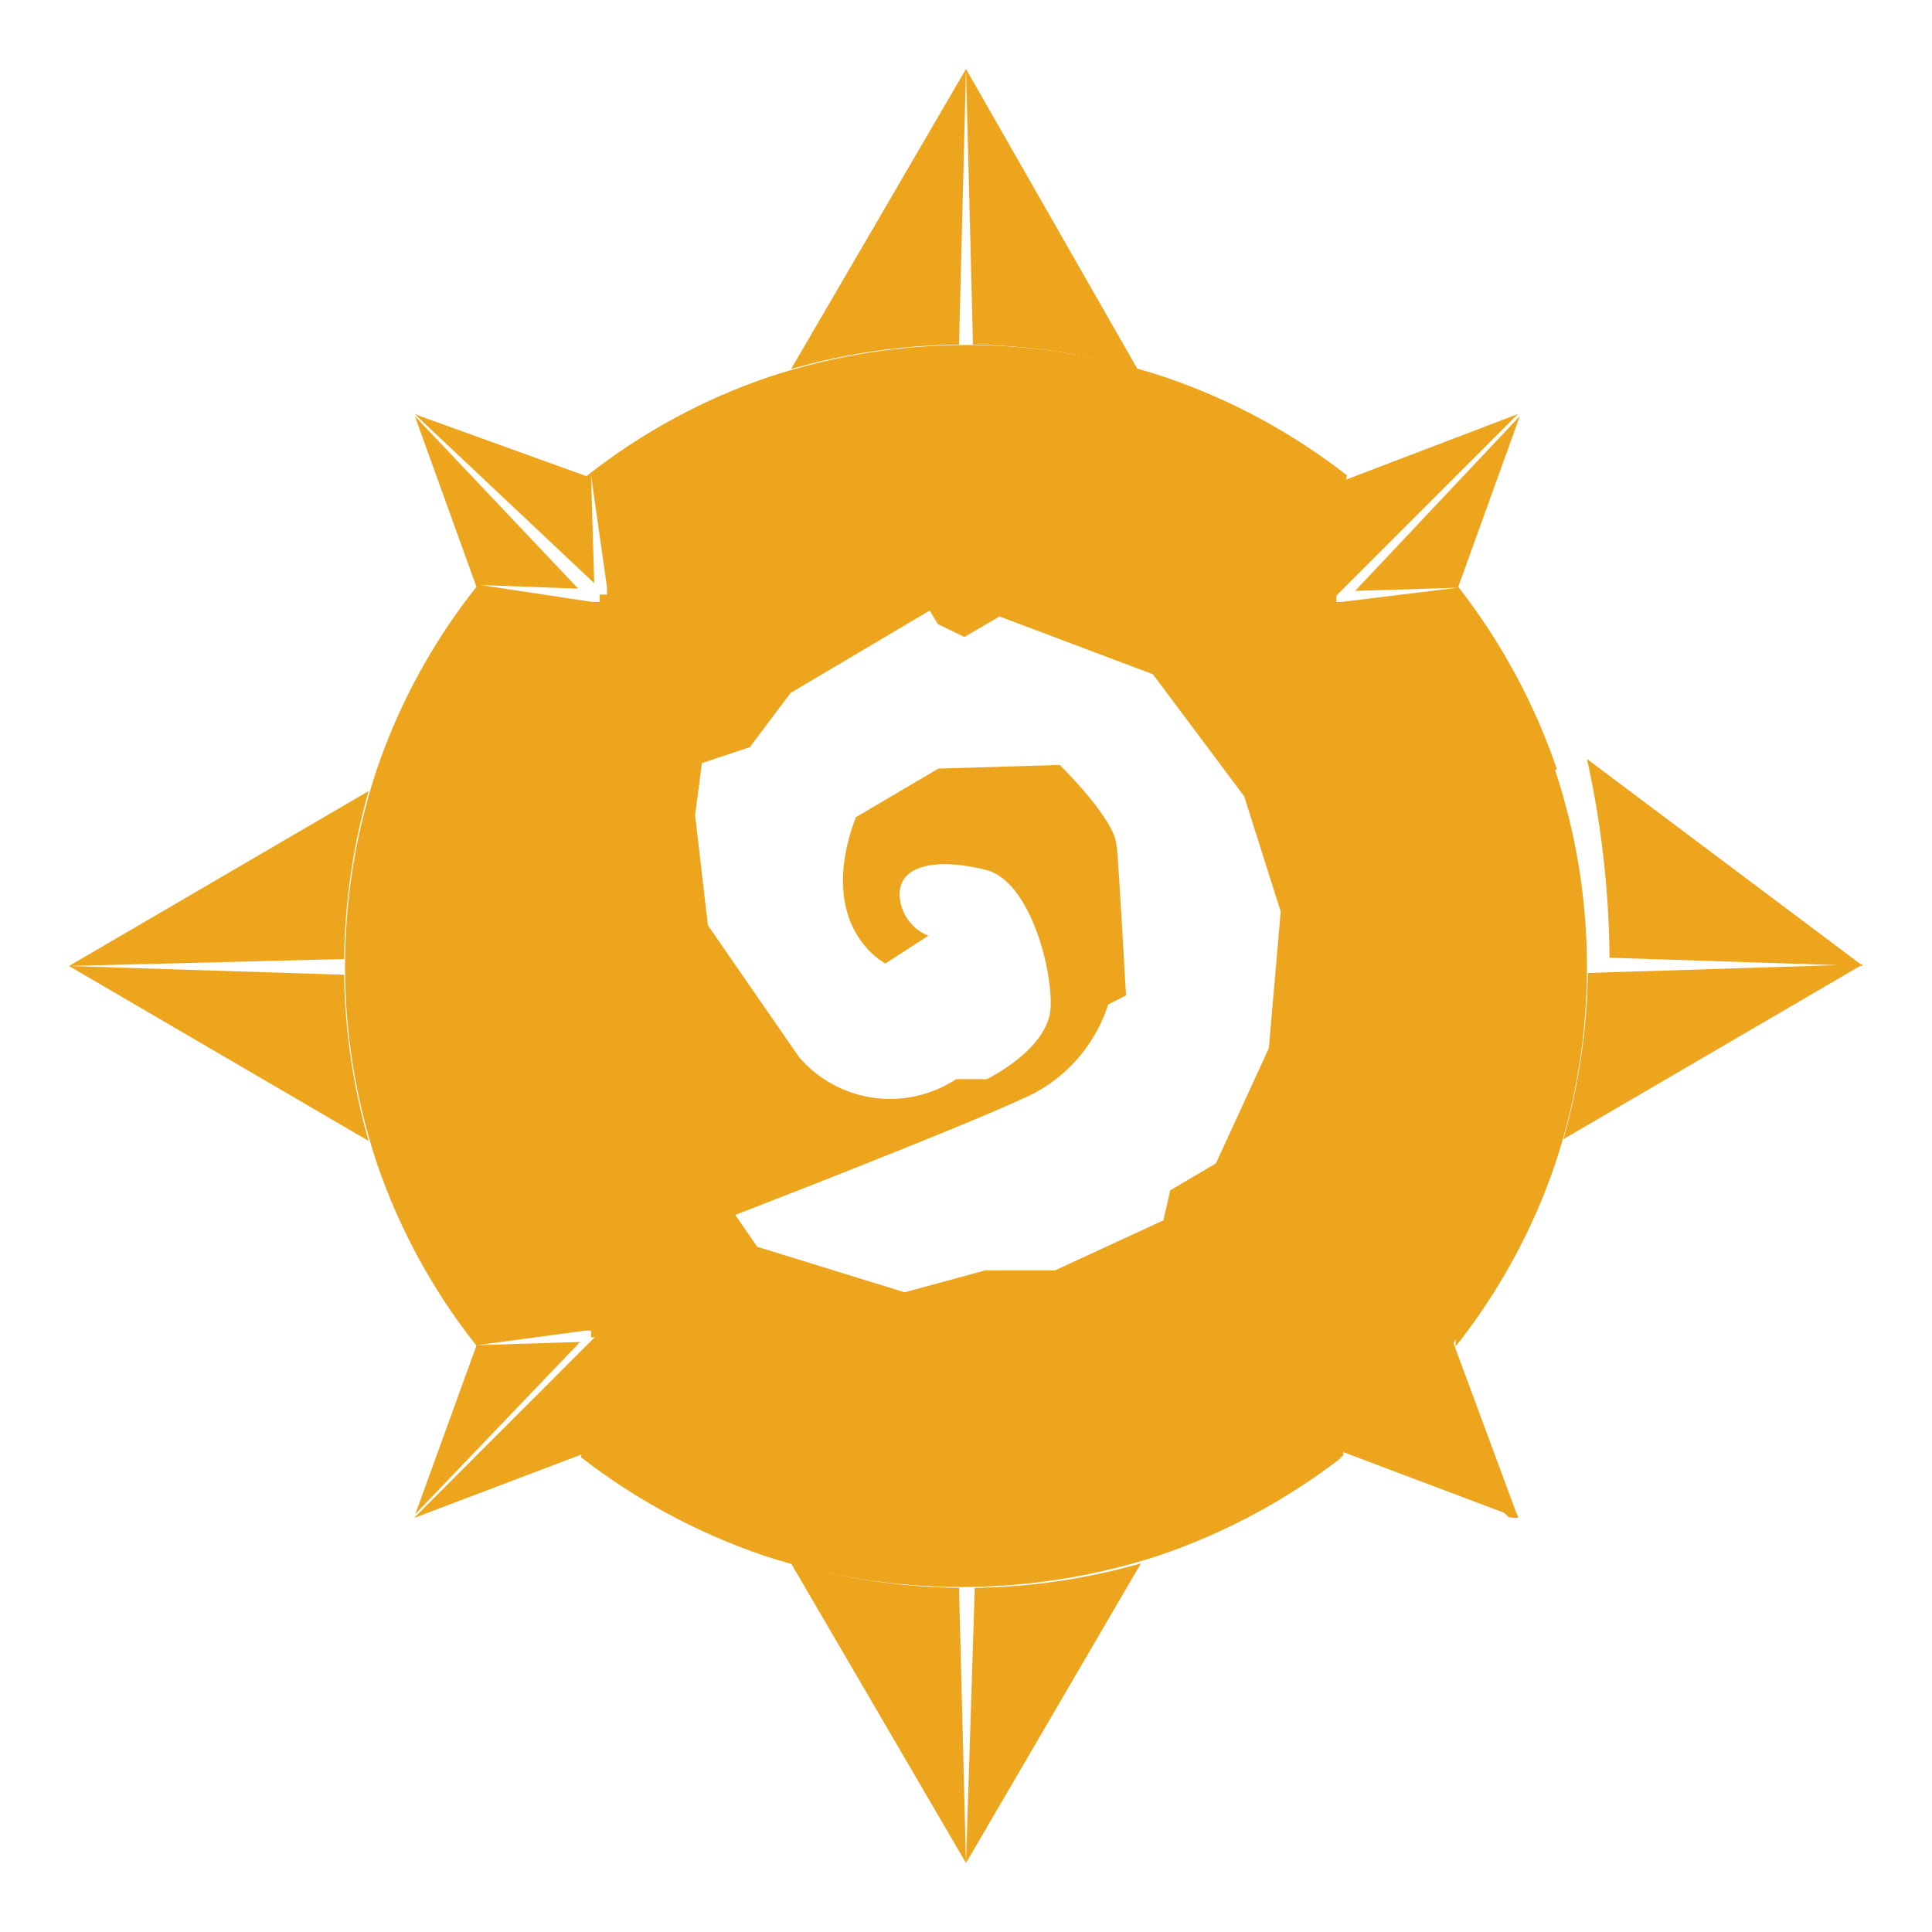
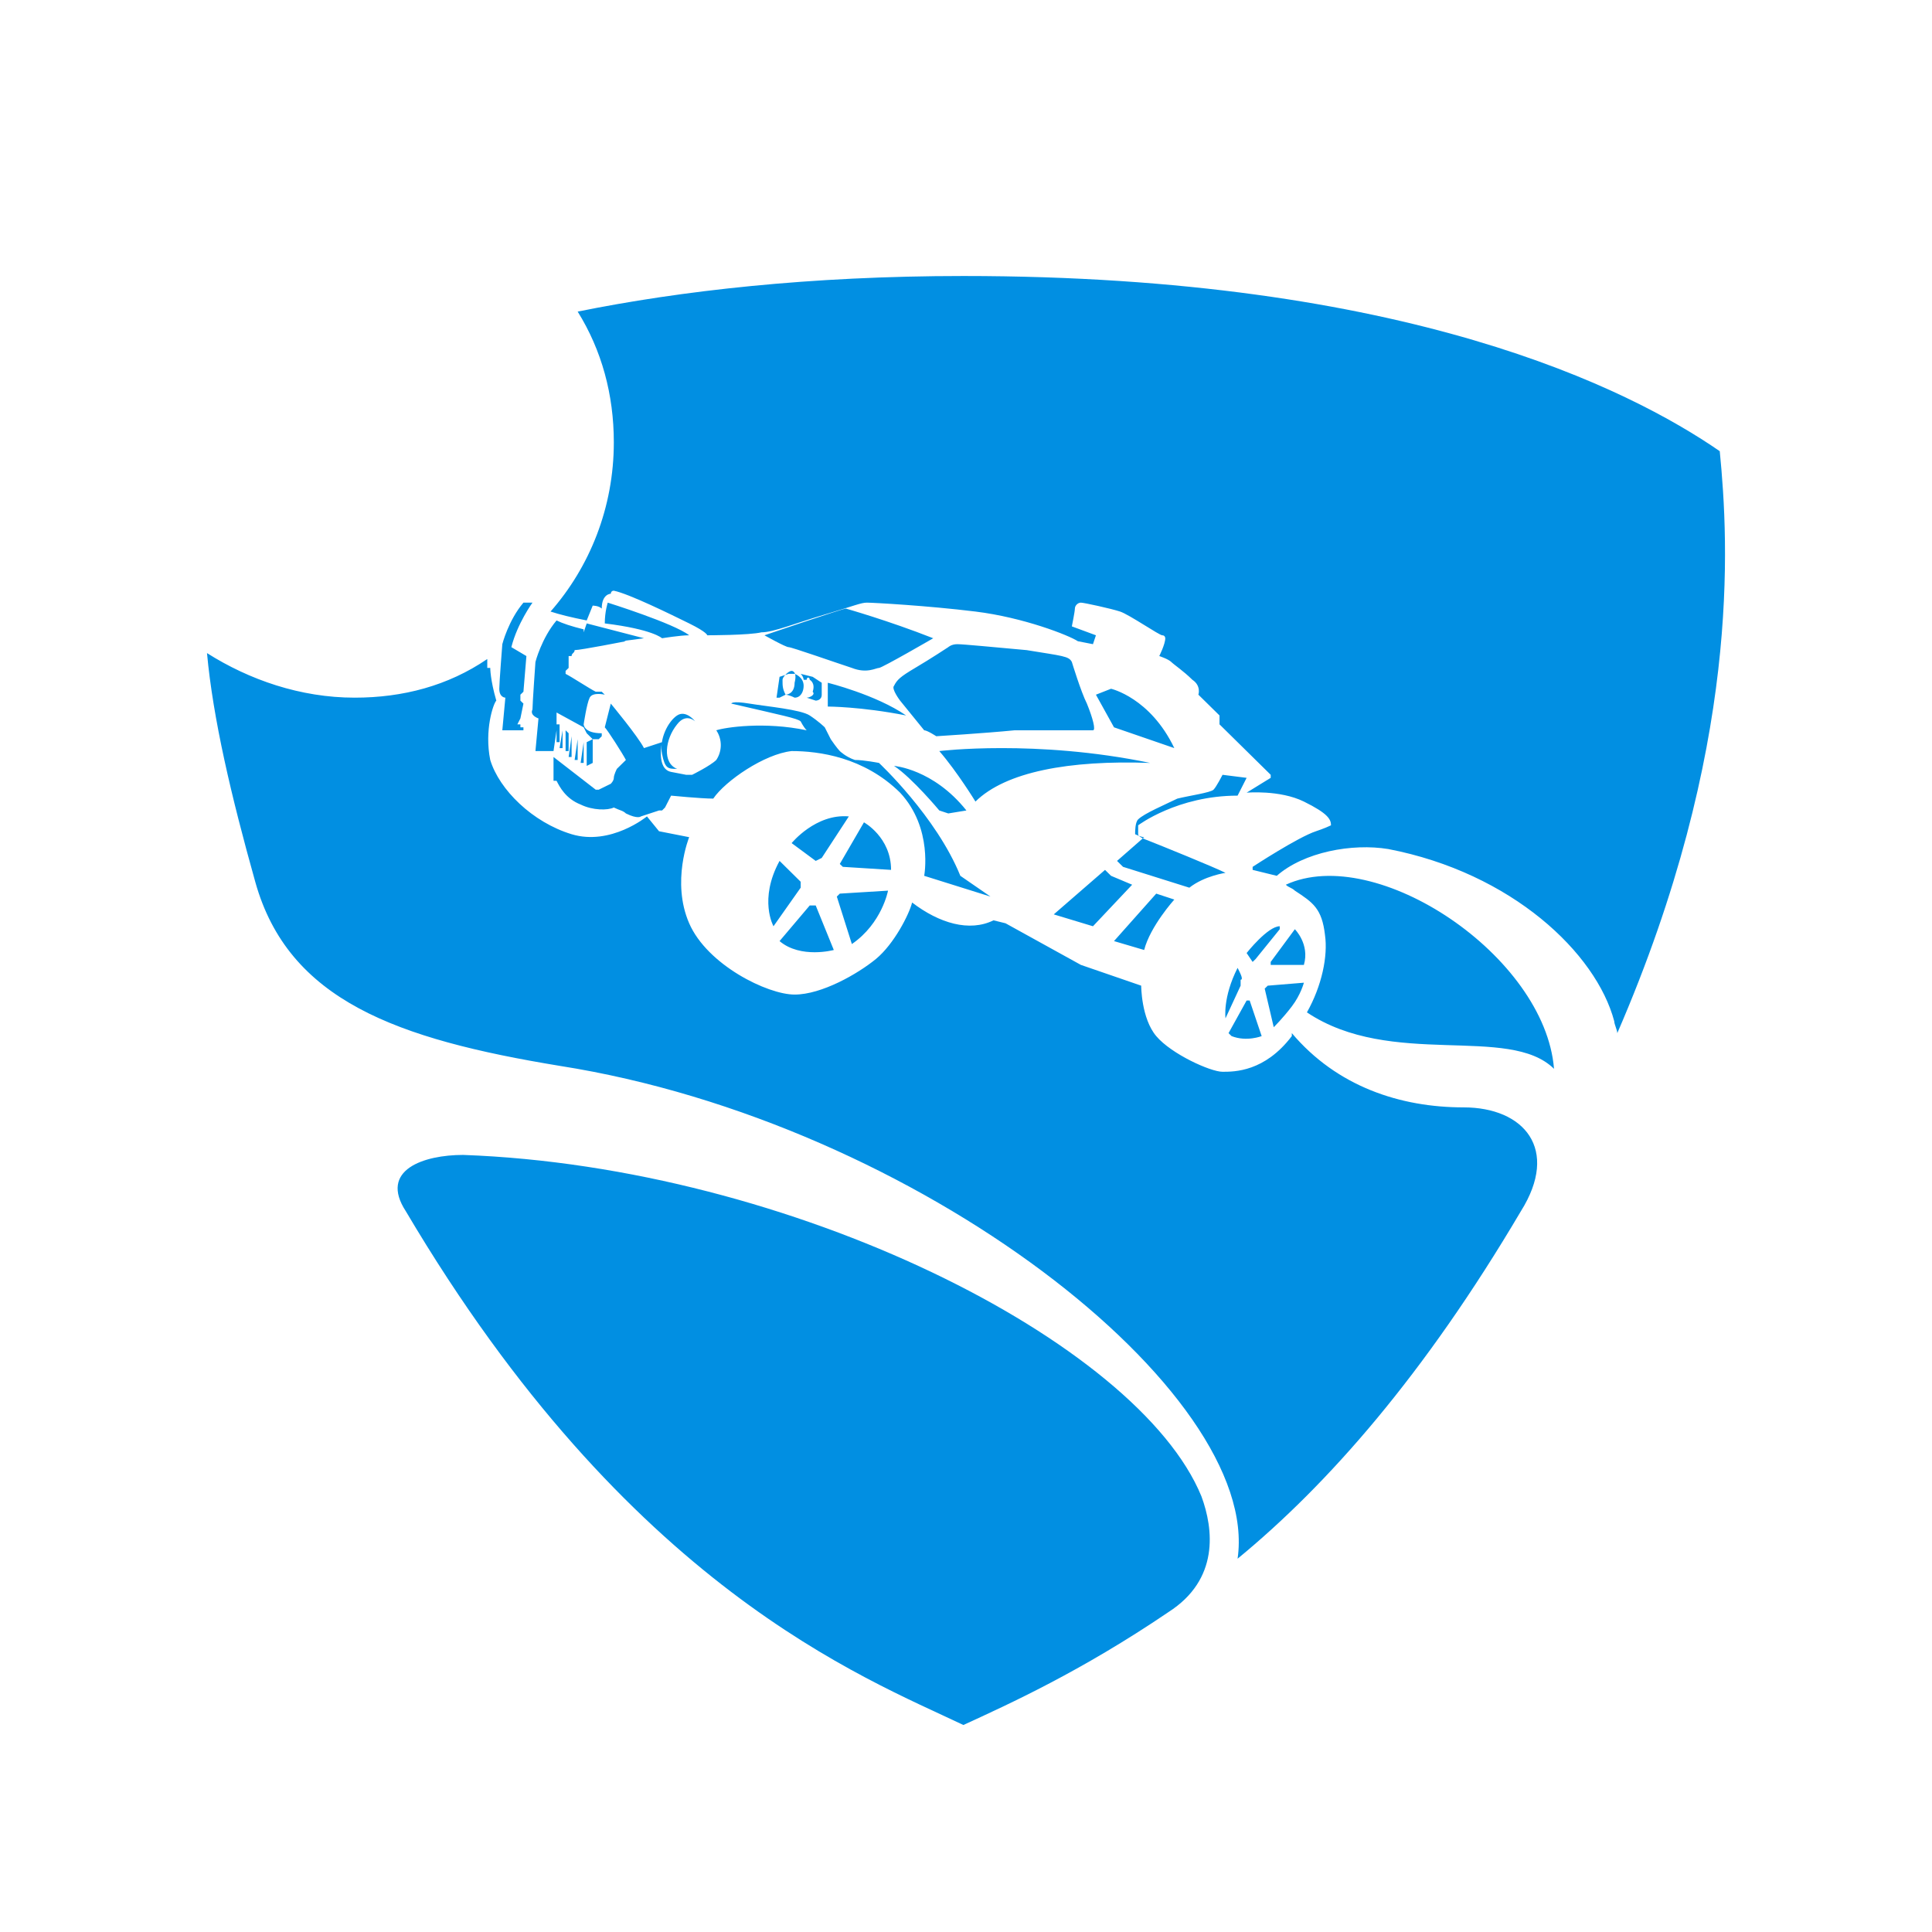
<svg xmlns="http://www.w3.org/2000/svg" width="28" height="28" viewBox="0 0 28 28" fill="none">
-   <path d="M6 22L8.929 20.889L8.953 20.88L9 19L6 22Z" fill="#ECA51C" />
-   <path d="M22.563 11.145C22.237 10.192 21.754 9.3 21.134 8.505L22.027 6.03L19.639 8.564L21.121 8.518L19.448 8.723H19.368V8.624H19.269V8.551L19.52 6.888C18.725 6.268 17.83 5.786 16.874 5.462C15.015 4.846 13.005 4.846 11.146 5.462C10.188 5.787 9.293 6.274 8.499 6.901L6.012 6.003L8.612 8.452L8.566 6.888L8.797 8.512V8.617H8.691V8.723H8.579L6.965 8.479L8.38 8.531L6.012 6.03L6.905 8.505C6.277 9.296 5.789 10.189 5.463 11.145C4.846 13.001 4.846 15.006 5.463 16.861C5.789 17.817 6.277 18.71 6.905 19.502L6.019 21.944L8.407 19.449L6.918 19.495L8.486 19.284H8.566V19.383H8.671V19.462L8.42 21.119C9.217 21.737 10.111 22.218 11.066 22.544C12.927 23.152 14.934 23.152 16.795 22.544C17.749 22.22 18.643 21.741 19.441 21.125H19.375C19.474 21.125 19.474 21.079 19.467 21.059V20.888V20.657C19.467 20.505 19.467 20.353 19.434 20.201C19.401 20.049 19.375 19.746 19.342 19.541L19.256 19.462L19.315 19.409C19.315 19.409 19.315 19.35 19.315 19.317H19.428V19.218H19.487C19.739 19.284 19.997 19.343 20.248 19.396L20.665 19.462L20.87 19.495H20.976H21.029C21.029 19.495 21.062 19.495 21.095 19.403V19.515C21.723 18.724 22.211 17.831 22.537 16.875C23.154 15.019 23.154 13.014 22.537 11.159L22.563 11.145ZM16.18 12.261C16.18 11.891 15.359 11.086 15.359 11.086L13.6 11.139L12.402 11.845C11.807 13.442 12.832 13.964 12.832 13.964L13.454 13.561C13.334 13.514 13.231 13.432 13.157 13.326C13.083 13.221 13.041 13.096 13.037 12.967C13.037 12.479 13.699 12.452 14.301 12.611C14.903 12.769 15.247 13.977 15.227 14.591C15.207 15.205 14.301 15.64 14.301 15.64H13.858C13.505 15.872 13.079 15.968 12.66 15.91C12.241 15.852 11.858 15.643 11.582 15.323L10.259 13.409L10.074 11.812L10.173 11.059L10.868 10.828L11.457 10.043L13.474 8.848L13.593 9.046L13.977 9.231L14.486 8.934L16.709 9.772L18.032 11.541L18.561 13.211L18.389 15.191L17.622 16.861L16.96 17.251L16.861 17.686L15.287 18.413H14.274L13.11 18.729L10.974 18.069L10.656 17.607C10.656 17.607 13.719 16.426 14.79 15.937C15.09 15.813 15.359 15.626 15.578 15.387C15.798 15.149 15.962 14.866 16.061 14.558L16.319 14.426C16.319 14.426 16.219 12.637 16.186 12.261H16.18Z" fill="#ECA51C" />
-   <path d="M19.055 7.124H19.07L19 9L21.992 6.008L22 6L19.055 7.124Z" fill="#ECA51C" />
-   <path d="M21.852 21.846L21.648 21.631L21.23 21.203L20.41 20.346C19.951 19.883 19.475 19.437 19 19C19 19.223 19 19.454 19 19.686C19 19.917 19 20.08 19 20.277V20.8C19 20.8 19 20.851 19.131 20.869H19L22 22C22 21.979 21.993 21.958 21.979 21.942C21.965 21.926 21.947 21.916 21.926 21.914L21.852 21.846Z" fill="#ECA51C" />
-   <path d="M20.872 19.061H20.806H20.676H20.414C20.242 19.061 20.071 19.02 19.899 19.012C19.6 18.996 19.299 18.996 19 19.012C19.474 19.539 19.948 20.057 20.439 20.567L21.256 21.377L21.665 21.79L21.869 21.992H21.918C21.931 21.997 21.945 22 21.959 22C21.973 22 21.987 21.997 22 21.992L21.101 19.563L20.937 19.101V19.231C20.913 19.061 20.888 19.061 20.872 19.061Z" fill="#ECA51C" />
-   <path d="M23.327 13.88L27 14L23 11C23.208 11.937 23.318 12.906 23.327 13.88Z" fill="#ECA51C" />
-   <path d="M23.013 14.101C23.001 14.916 22.882 15.726 22.658 16.51L27 13.975L23.013 14.101ZM13.899 4.993L14 1L11.465 5.348C12.289 5.112 13.143 4.993 14 4.993H13.899ZM14 4.993C14.841 4.997 15.677 5.117 16.485 5.348L14 1L14.101 4.993H14ZM14 27L16.535 22.658C15.751 22.881 14.942 23 14.127 23.013L14 27ZM11.465 22.658L14 27L13.899 23.013C13.075 23.002 12.257 22.883 11.465 22.658ZM5.342 11.465L1 14L4.987 13.899C4.997 13.075 5.116 12.257 5.342 11.465ZM1 14L5.342 16.535C5.118 15.752 4.999 14.942 4.987 14.127L1 14Z" fill="#ECA51C" />
+   <path d="M12.957 11.1C12.957 11.1 13.525 11.143 14.006 11.746L13.743 11.789L13.613 11.746C13.613 11.746 13.219 11.273 12.957 11.1ZM12.084 13.768L11.822 13.123H11.735L11.298 13.639C11.604 13.898 12.084 13.768 12.084 13.768ZM16.102 9.982L15.883 10.068L16.145 10.541L17.019 10.842C16.67 10.111 16.102 9.982 16.102 9.982ZM13.613 10.885C13.874 11.187 14.137 11.617 14.137 11.617C14.573 11.187 15.49 11.014 16.67 11.057C15.01 10.713 13.613 10.885 13.613 10.885ZM11.997 10.24C11.997 10.24 12.477 10.24 13.132 10.369C12.695 10.068 11.997 9.895 11.997 9.895V10.24ZM16.015 12.607L15.272 13.252L15.84 13.424L16.408 12.822L16.102 12.693L16.015 12.607ZM11.079 9.207C11.079 9.207 11.385 9.379 11.429 9.379C11.473 9.379 12.084 9.594 12.346 9.68C12.564 9.766 12.695 9.68 12.739 9.68C12.783 9.68 13.525 9.25 13.525 9.25C12.87 8.992 12.259 8.82 12.259 8.82C12.215 8.82 11.079 9.207 11.079 9.207ZM15.534 9.594C15.49 9.508 15.403 9.508 14.879 9.422C14.399 9.379 13.962 9.336 13.874 9.336C13.787 9.336 13.743 9.379 13.743 9.379C13.743 9.379 13.482 9.551 13.263 9.68C13.045 9.809 13.001 9.852 12.957 9.939C12.914 9.982 13.045 10.154 13.045 10.154L13.394 10.584C13.438 10.584 13.569 10.67 13.569 10.67C13.569 10.67 14.268 10.627 14.704 10.584H15.84C15.883 10.584 15.84 10.412 15.752 10.197C15.665 10.025 15.534 9.594 15.534 9.594ZM11.385 10.068C11.385 10.068 11.429 10.068 11.516 10.111C11.604 10.111 11.647 10.025 11.647 9.939C11.647 9.809 11.516 9.766 11.516 9.766H11.429L11.298 9.809L11.254 10.111H11.298L11.385 10.068C11.341 9.982 11.341 9.939 11.341 9.852C11.341 9.809 11.429 9.723 11.473 9.723C11.473 9.723 11.56 9.723 11.516 9.895C11.516 10.068 11.385 10.068 11.385 10.068ZM18.766 13.467L18.416 13.941V13.984H18.897C18.984 13.682 18.766 13.467 18.766 13.467ZM10.031 11.229H9.944L9.726 11.187C9.507 11.143 9.595 10.756 9.595 10.756L9.333 10.842C9.245 10.67 8.852 10.197 8.852 10.197L8.765 10.541C8.808 10.584 9.027 10.928 9.071 11.014L8.94 11.143C8.94 11.143 8.896 11.229 8.896 11.273C8.896 11.316 8.852 11.359 8.852 11.359L8.677 11.445H8.634L8.022 10.971V11.316H8.066C8.11 11.402 8.197 11.574 8.415 11.66C8.59 11.746 8.808 11.746 8.896 11.703C8.983 11.746 9.027 11.746 9.071 11.789C9.245 11.875 9.289 11.832 9.289 11.832L9.551 11.746H9.595L9.638 11.703L9.726 11.531C9.726 11.531 10.162 11.574 10.337 11.574C10.512 11.316 11.079 10.928 11.473 10.885C11.866 10.885 12.521 10.971 13.045 11.488C13.525 12.004 13.394 12.693 13.394 12.693L14.355 12.994L13.918 12.693C13.569 11.832 12.739 11.057 12.739 11.057C12.739 11.057 12.521 11.014 12.39 11.014C12.259 10.971 12.171 10.885 12.171 10.885C12.171 10.885 12.128 10.842 12.04 10.713L11.953 10.541C11.953 10.541 11.866 10.455 11.735 10.369C11.604 10.283 11.123 10.24 10.861 10.197C10.599 10.154 10.599 10.197 10.599 10.197C11.341 10.369 11.56 10.412 11.604 10.455C11.604 10.455 11.647 10.541 11.691 10.584C11.079 10.455 10.512 10.541 10.381 10.584C10.468 10.713 10.468 10.885 10.381 11.014C10.293 11.1 10.031 11.229 10.031 11.229ZM18.329 14.328L18.46 14.887C18.46 14.887 18.591 14.758 18.722 14.586C18.853 14.414 18.897 14.242 18.897 14.242L18.373 14.285L18.329 14.328ZM7.804 10.412L7.76 10.885H8.022L8.066 10.584V10.756H8.11V10.498H8.066V10.326L8.459 10.541L8.503 10.627L8.59 10.713H8.677L8.721 10.67V10.627C8.459 10.627 8.459 10.498 8.459 10.498C8.459 10.498 8.503 10.197 8.546 10.111C8.59 10.025 8.765 10.068 8.765 10.068L8.721 10.025H8.634C8.546 9.982 8.284 9.809 8.197 9.766V9.723L8.241 9.68V9.508H8.284C8.284 9.465 8.328 9.465 8.328 9.422C8.415 9.422 9.071 9.293 9.071 9.293L8.459 9.164V9.121C8.284 9.078 8.153 9.035 8.066 8.992C7.848 9.25 7.76 9.594 7.76 9.594C7.76 9.594 7.717 10.197 7.717 10.283C7.673 10.369 7.804 10.412 7.804 10.412ZM18.067 13.812L18.154 13.941L18.198 13.898L18.547 13.467V13.424C18.373 13.424 18.067 13.812 18.067 13.812ZM17.019 13.037L16.757 12.951L16.145 13.639L16.582 13.768C16.67 13.424 17.019 13.037 17.019 13.037ZM17.936 14.027C17.718 14.457 17.761 14.758 17.761 14.758L17.98 14.285V14.199C18.023 14.199 17.98 14.113 17.936 14.027ZM17.718 11.229C17.718 11.229 17.63 11.402 17.587 11.445C17.543 11.488 17.237 11.531 17.063 11.574C16.888 11.66 16.582 11.789 16.495 11.875C16.451 11.918 16.451 12.047 16.451 12.09C16.451 12.09 16.539 12.133 16.582 12.133L16.189 12.477L16.276 12.563L17.237 12.865C17.456 12.693 17.761 12.65 17.761 12.65C17.587 12.563 16.844 12.262 16.626 12.176C16.626 12.176 16.495 12.133 16.495 12.09V11.961C16.495 11.961 17.063 11.531 17.936 11.531L18.067 11.273L17.718 11.229ZM18.285 15.016L18.111 14.5H18.067L17.805 14.973L17.849 15.016C18.067 15.102 18.285 15.016 18.285 15.016ZM11.691 10.111L11.822 10.154C11.822 10.154 11.909 10.154 11.909 10.068V9.895L11.778 9.809L11.604 9.766C11.647 9.809 11.647 9.852 11.647 9.852H11.691C11.691 9.809 11.735 9.809 11.735 9.852C11.735 9.852 11.822 9.895 11.778 10.025C11.822 10.068 11.735 10.111 11.691 10.111ZM11.298 12.477C10.992 13.037 11.21 13.424 11.21 13.424L11.604 12.865V12.779L11.298 12.477ZM8.459 9.164L8.983 9.293C9.027 9.293 9.333 9.25 9.333 9.25L8.503 9.035L8.459 9.164ZM8.765 9.035C9.464 9.121 9.595 9.25 9.595 9.25C9.595 9.25 9.857 9.207 9.988 9.207C9.769 9.035 8.808 8.734 8.808 8.734C8.808 8.734 8.765 8.863 8.765 9.035ZM9.813 10.369C9.682 10.455 9.551 10.713 9.595 10.928C9.638 11.143 9.682 11.143 9.813 11.143C9.595 11.057 9.638 10.713 9.813 10.498C9.944 10.326 10.075 10.455 10.075 10.455C10.075 10.455 9.944 10.283 9.813 10.369ZM6.712 16.738C6.144 16.738 5.489 16.953 5.882 17.555C9.114 23.02 12.521 24.311 13.962 25C14.617 24.699 15.665 24.225 16.932 23.365C17.674 22.891 17.587 22.16 17.412 21.686C16.495 19.449 11.473 16.91 6.712 16.738ZM24.924 6.539C23.614 5.635 20.382 4 13.962 4C11.735 4 9.857 4.215 8.372 4.516C8.721 5.076 8.896 5.721 8.896 6.41C8.896 7.357 8.546 8.217 7.979 8.863C8.11 8.906 8.284 8.949 8.503 8.992L8.59 8.777C8.59 8.777 8.677 8.777 8.721 8.82C8.721 8.605 8.852 8.605 8.852 8.605C8.852 8.605 8.852 8.561 8.896 8.561C9.114 8.605 9.726 8.906 9.988 9.035C10.25 9.164 10.25 9.207 10.25 9.207C10.25 9.207 10.861 9.207 11.036 9.164C11.21 9.164 11.516 9.035 11.953 8.906C12.39 8.777 12.477 8.734 12.564 8.734C12.652 8.734 13.438 8.777 14.137 8.863C14.835 8.949 15.49 9.207 15.621 9.293L15.84 9.336L15.883 9.207L15.534 9.078C15.534 9.078 15.578 8.863 15.578 8.82C15.578 8.777 15.621 8.734 15.665 8.734C15.709 8.734 16.102 8.82 16.233 8.863C16.364 8.906 16.801 9.207 16.844 9.207C16.888 9.207 16.888 9.25 16.888 9.25C16.888 9.336 16.801 9.508 16.801 9.508L16.67 9.465L16.801 9.508C16.801 9.508 16.932 9.551 16.975 9.594C17.019 9.637 17.15 9.723 17.281 9.852C17.412 9.939 17.368 10.068 17.368 10.068L17.674 10.369V10.498L18.416 11.229V11.273L18.067 11.488C18.067 11.488 18.547 11.445 18.897 11.617C19.246 11.789 19.29 11.875 19.29 11.961C19.203 12.004 19.072 12.047 19.072 12.047C18.81 12.133 18.154 12.563 18.154 12.563V12.607L18.504 12.693C18.897 12.348 19.596 12.219 20.12 12.305C21.91 12.65 23.133 13.812 23.395 14.801C23.395 14.844 23.439 14.93 23.439 14.973C25.23 10.842 25.055 7.873 24.924 6.539ZM18.635 12.822C18.679 12.865 18.722 12.865 18.766 12.908C19.028 13.08 19.159 13.166 19.203 13.553C19.246 13.854 19.159 14.285 18.941 14.672C20.163 15.49 21.867 14.844 22.522 15.49C22.391 13.854 19.945 12.219 18.635 12.822ZM8.59 10.713L8.503 10.756V11.1L8.59 11.057V10.713ZM21.212 16.049C20.294 16.049 19.377 15.748 18.722 14.973V15.016C18.329 15.533 17.892 15.533 17.718 15.533C17.543 15.533 16.975 15.275 16.757 15.016C16.539 14.758 16.539 14.285 16.539 14.285L15.665 13.984L14.573 13.381L14.399 13.338C14.049 13.51 13.613 13.381 13.219 13.08C13.176 13.252 12.957 13.682 12.695 13.898C12.433 14.113 11.909 14.414 11.516 14.414C11.123 14.414 10.25 13.984 9.988 13.381C9.726 12.779 9.988 12.133 9.988 12.133L9.551 12.047L9.376 11.832C9.376 11.832 8.852 12.262 8.284 12.09C7.717 11.918 7.236 11.445 7.105 11.014C7.018 10.584 7.149 10.197 7.193 10.154C7.105 9.852 7.105 9.68 7.105 9.68H7.062V9.551C6.494 9.939 5.839 10.111 5.14 10.111C4.354 10.111 3.611 9.852 3 9.465C3.087 10.412 3.349 11.531 3.699 12.779C4.179 14.5 5.751 15.059 8.11 15.447C13.307 16.264 18.285 20.18 17.936 22.59C19.246 21.514 20.644 19.922 22.041 17.555C22.609 16.652 22.085 16.049 21.212 16.049ZM7.324 10.111L7.28 10.584H7.586V10.541H7.542V10.498H7.498L7.542 10.412L7.586 10.197L7.542 10.154V10.068L7.586 10.025L7.629 9.508L7.411 9.379C7.498 9.035 7.717 8.734 7.717 8.734H7.586C7.367 8.992 7.28 9.336 7.28 9.336C7.28 9.336 7.236 9.895 7.236 9.982C7.236 10.111 7.324 10.111 7.324 10.111ZM12.128 12.994L12.346 13.682C12.783 13.381 12.87 12.908 12.87 12.908L12.171 12.951L12.128 12.994ZM12.521 11.918L12.171 12.521L12.215 12.563L12.914 12.607C12.914 12.133 12.521 11.918 12.521 11.918ZM8.153 10.584L8.11 10.842H8.153V10.584ZM11.473 12.219L11.822 12.477L11.909 12.434L12.302 11.832C11.822 11.789 11.473 12.219 11.473 12.219ZM8.241 10.627L8.197 10.584V10.885H8.241V10.627ZM8.372 10.713L8.328 11.014H8.372V10.713ZM8.459 10.756L8.415 11.057H8.459V10.756ZM8.284 10.67L8.241 10.971H8.284V10.67Z" fill="#018FE2" />
</svg>
